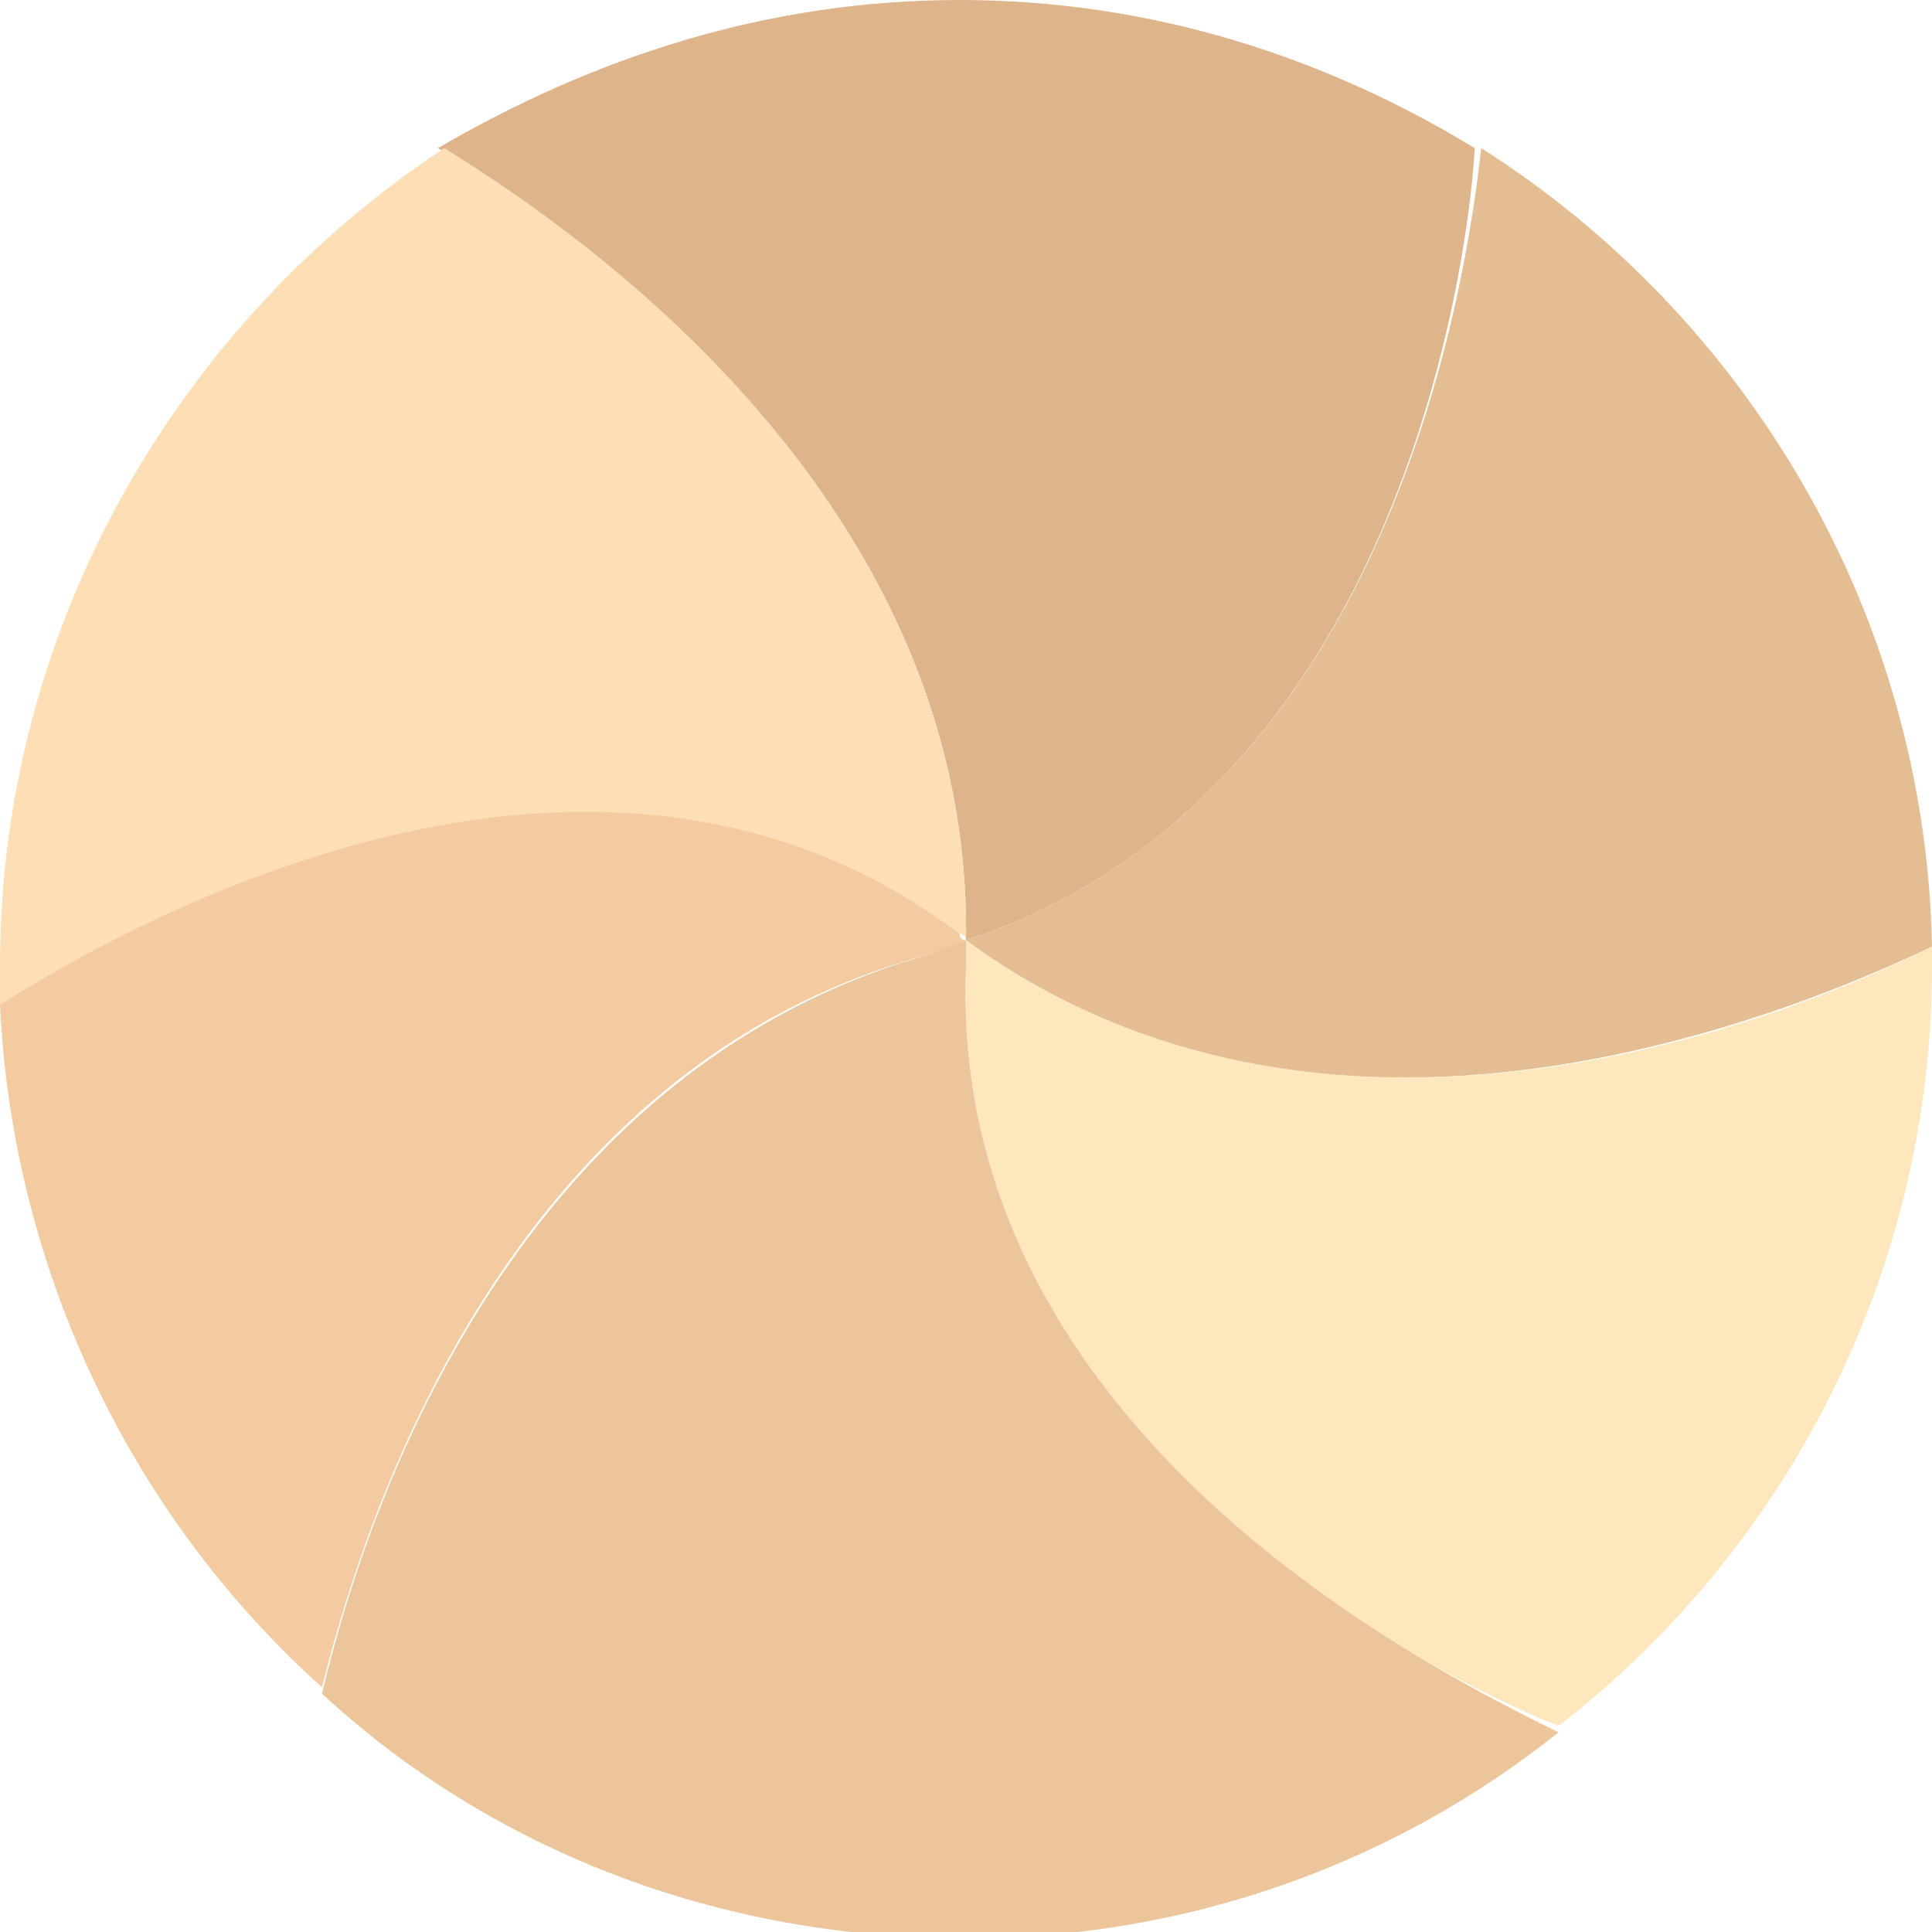
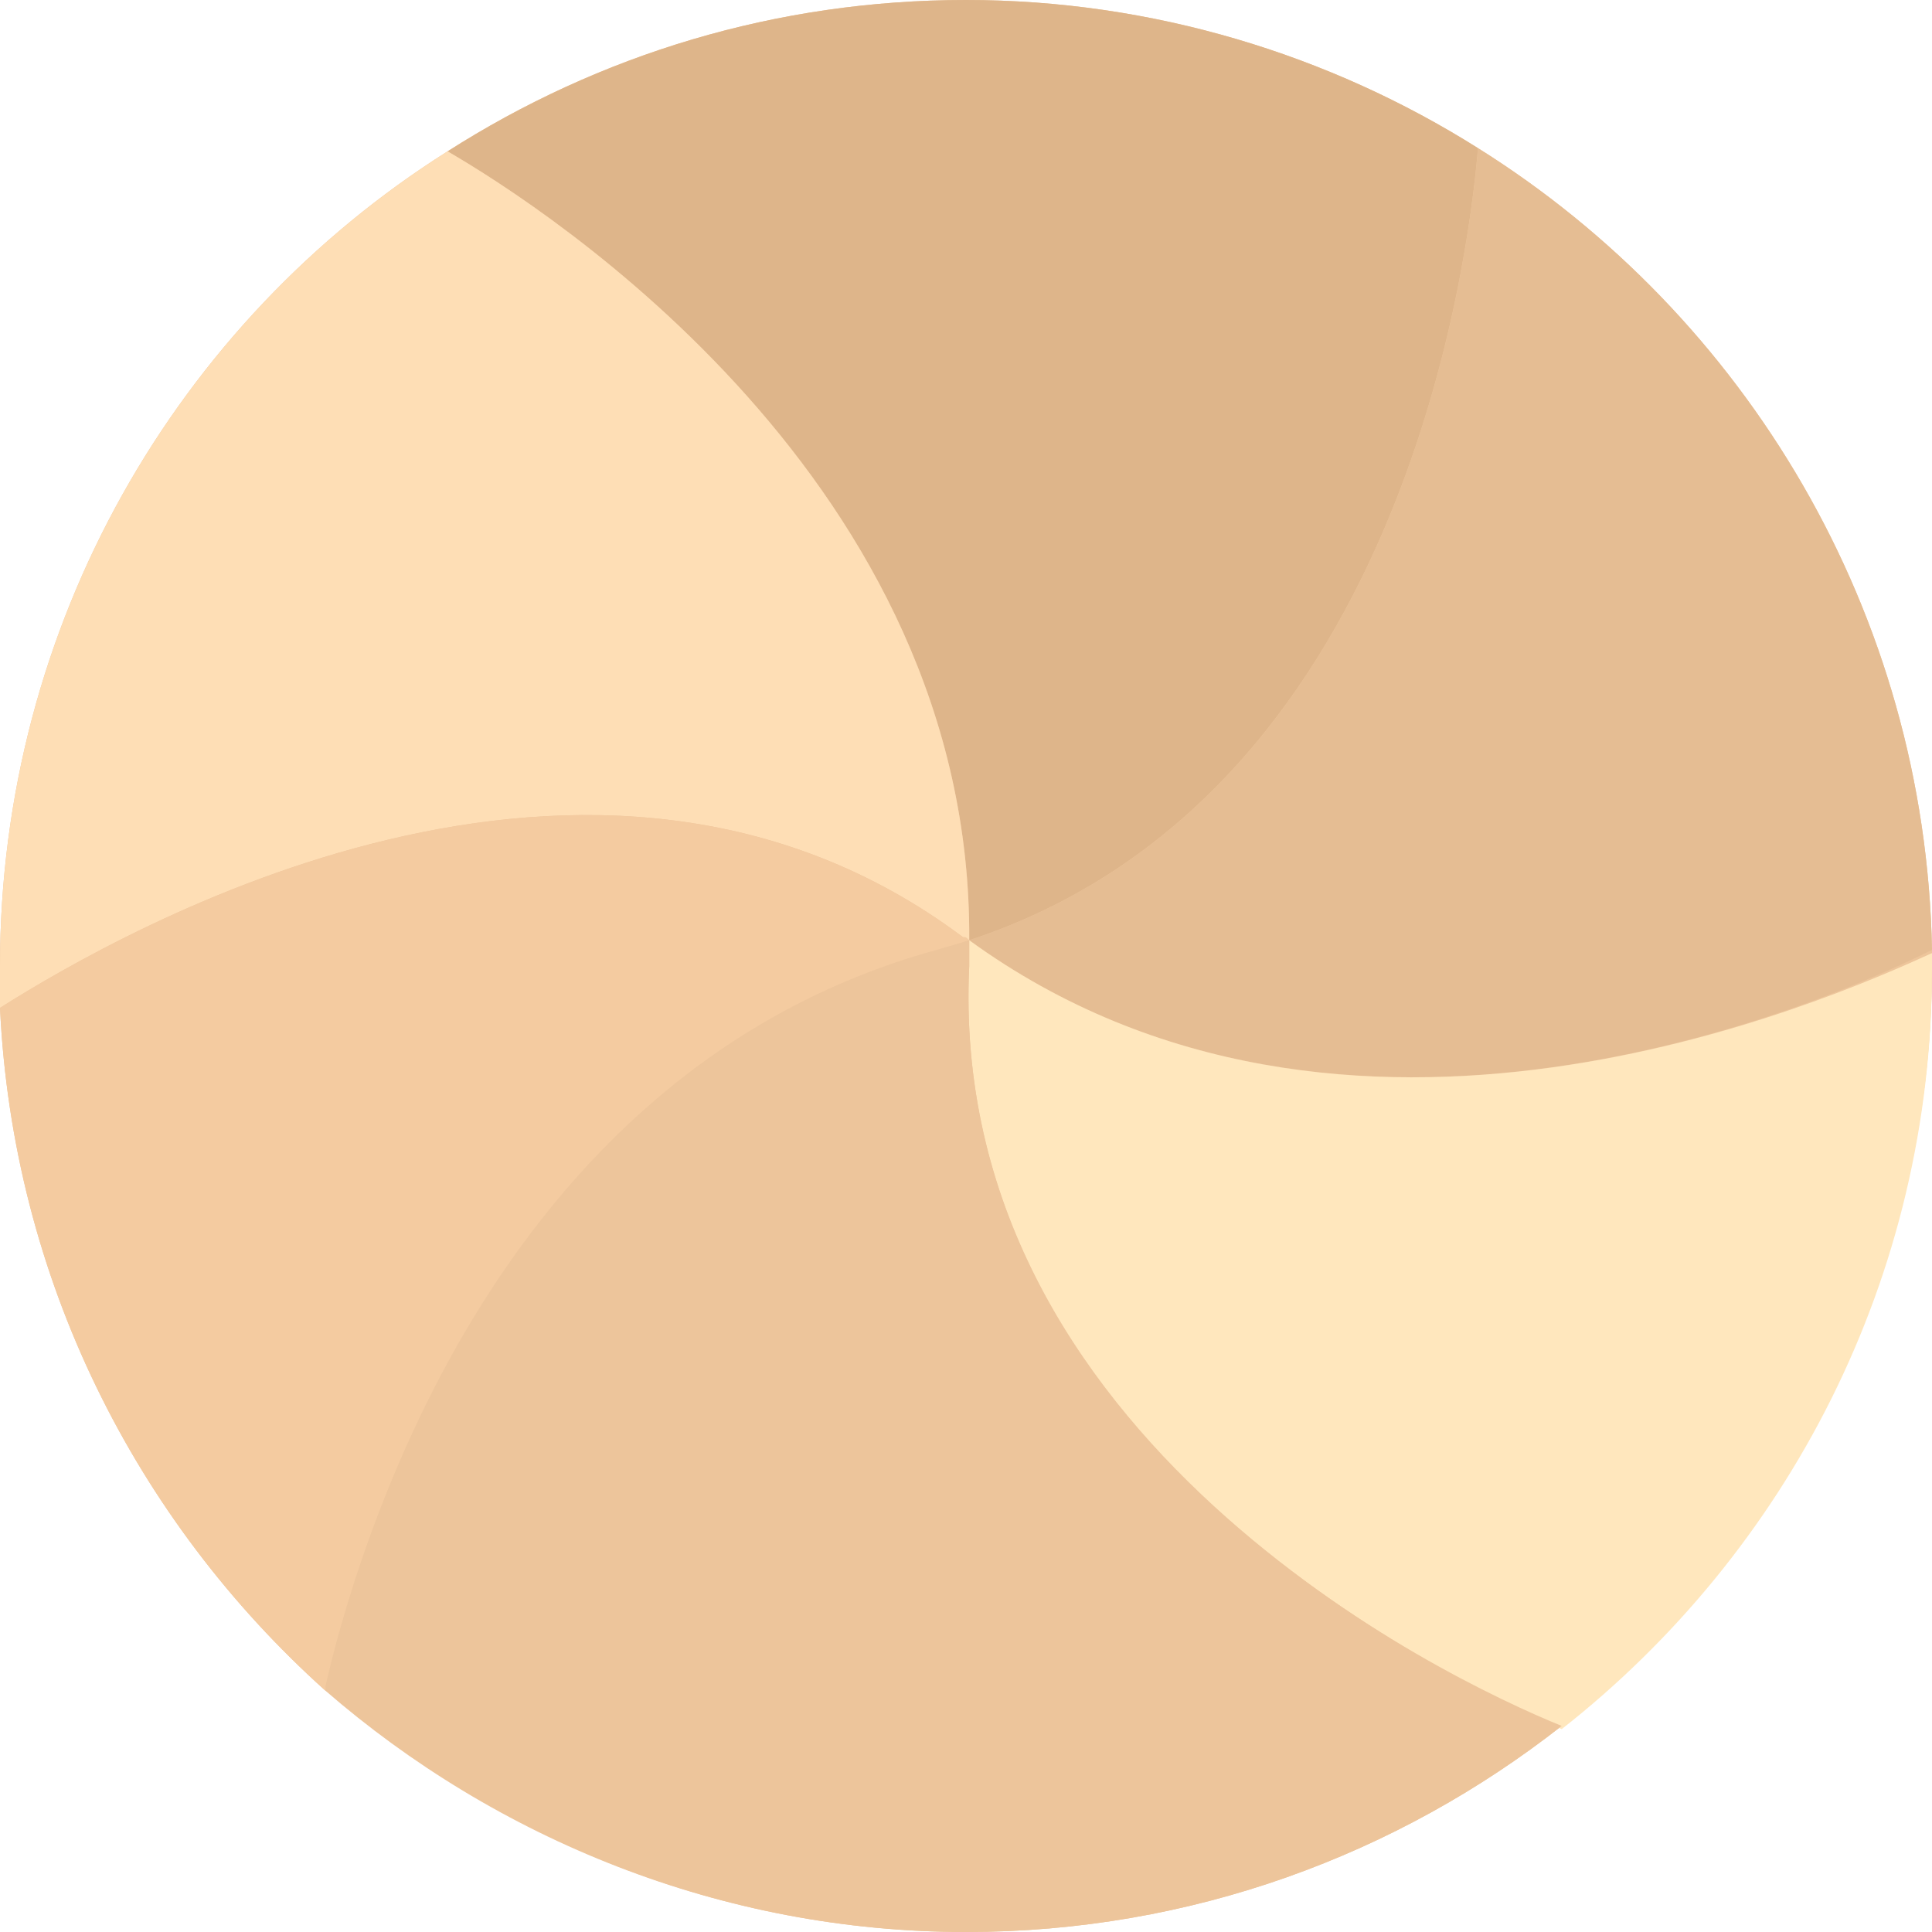
- <svg xmlns="http://www.w3.org/2000/svg" version="1.1" id="Capa_1" x="0px" y="0px" viewBox="0 0 30 30" style="enable-background:new 0 0 30 30;" xml:space="preserve">
+ <svg xmlns="http://www.w3.org/2000/svg" version="1.1" x="0px" y="0px" viewBox="0 0 60 60" style="enable-background:new 0 0 60 60;" xml:space="preserve">
  <style type="text/css">
- 	.st0{fill:#DEB58A;}
- 	.st1{fill:#FEDEB5;}
- 	.st2{fill:#E5BD93;}
- 	.st3{fill:#F4CBA0;}
- 	.st4{fill:#FFE7BD;}
- 	.st5{fill:#EDC59B;}
+ 	.st0{fill:#EDC59B;}
+ 	.st1{fill:#DEB58A;}
+ 	.st2{fill:#FEDEB5;}
+ 	.st3{fill:#E5BD93;}
+ 	.st4{fill:#F4CBA0;}
+ 	.st5{fill:#FFE7BD;}
</style>
-   <g>
-     <path class="st0" d="M15,14.6C15,14.6,15,14.6,15,14.6c6.7-2.2,7.8-10.5,7.9-12.3c-2.3-1.4-5-2.3-8-2.3c-3,0-5.7,0.9-8.1,2.3   C8.5,3.3,15.1,7.5,15,14.6z" />
-     <path class="st1" d="M14.9,14.5c0,0,0.1,0,0.1,0.1C15.1,7.5,8.5,3.3,6.9,2.3C2.8,5,0,9.7,0,15c0,0.2,0,0.4,0,0.6   C1.9,14.4,9.2,10.3,14.9,14.5z" />
-     <path class="st2" d="M15,14.6c5.8,4.3,13.3,0.9,15,0.1c-0.1-5.2-2.9-9.8-7-12.4C22.8,4.1,21.7,12.4,15,14.6z" />
-     <path class="st3" d="M14.5,14.8c0.2,0,0.3-0.1,0.5-0.2c0,0,0,0,0,0c0,0-0.1,0-0.1-0.1c-5.7-4.3-13-0.1-14.9,1.1   c0.2,4.2,2.1,8,5,10.6C5.5,24.2,7.6,16.6,14.5,14.8z" />
-     <path class="st4" d="M15,14.6C15,14.6,15,14.6,15,14.6c0,0.1,0,0.3,0,0.4c-0.3,7.3,7.4,11.1,9.2,11.8c3.5-2.7,5.8-7,5.8-11.8   c0-0.1,0-0.2,0-0.3C28.4,15.5,20.9,18.9,15,14.6z" />
-     <path class="st5" d="M15,15c0-0.1,0-0.3,0-0.4c-0.2,0.1-0.3,0.1-0.5,0.2c-6.9,1.9-9,9.4-9.5,11.5c2.6,2.4,6.1,3.8,10,3.8   c3.5,0,6.7-1.2,9.2-3.2C22.4,26,14.7,22.3,15,15z" />
+   <g id="Capa_2">
+     <path class="st0" d="M60,29.5C59.8,19,54.2,9.8,45.9,4.6C41.3,1.7,35.8,0,30,0c-5.9,0-11.4,1.7-16.1,4.7C5.5,10,0,19.4,0,30   c0,0.4,0,0.9,0,1.3c0.4,8.4,4.2,15.9,10.1,21.2C15.4,57.1,22.4,60,30,60c7,0,13.4-2.4,18.5-6.4c7-5.5,11.5-14,11.5-23.6   C60,29.8,60,29.6,60,29.5z M30.1,29.2C30.1,29.2,30.1,29.2,30.1,29.2C30.1,29.2,30.1,29.2,30.1,29.2C30.1,29.2,30.1,29.2,30.1,29.2   z" />
+   </g>
+   <g id="Capa_1">
+     <g>
+       <path class="st1" d="M30.1,29.2C30.1,29.2,30.1,29.2,30.1,29.2c13.4-4.4,15.5-21,15.8-24.6C41.3,1.7,35.8,0,30,0    c-5.9,0-11.4,1.7-16.1,4.7C17,6.5,30.2,15,30.1,29.2z" />
+       <path class="st2" d="M29.9,29.1c0.1,0.1,0.1,0.1,0.2,0.1C30.2,15,17,6.5,13.9,4.7C5.5,10,0,19.4,0,30c0,0.4,0,0.9,0,1.3    C3.8,28.9,18.4,20.5,29.9,29.1z" />
+       <path class="st3" d="M30.1,29.2c11.7,8.5,26.7,1.9,29.9,0.3C59.8,19,54.2,9.8,45.9,4.6C45.6,8.2,43.5,24.8,30.1,29.2z" />
+       <path class="st4" d="M29.1,29.5c0.3-0.1,0.7-0.2,1-0.3c0,0,0,0,0,0c-0.1-0.1-0.1-0.1-0.2-0.1C18.4,20.5,3.8,28.9,0,31.3    c0.4,8.4,4.2,15.9,10.1,21.2C11,48.4,15.2,33.3,29.1,29.5z" />
+       <path class="st5" d="M30.1,29.2C30.1,29.2,30.1,29.2,30.1,29.2c0,0.3,0,0.5,0,0.8c-0.7,14.7,14.8,22.1,18.4,23.7    c7-5.5,11.5-14,11.5-23.6c0-0.2,0-0.4,0-0.5C56.7,31.1,41.8,37.7,30.1,29.2z" />
+       <path class="st0" d="M30.1,30c0-0.3,0-0.5,0-0.8c-0.3,0.1-0.6,0.2-1,0.3c-13.8,3.8-18.1,18.9-19,22.9C15.4,57.1,22.4,60,30,60    c7,0,13.4-2.4,18.5-6.4C44.8,52.1,29.4,44.7,30.1,30z" />
+     </g>
  </g>
</svg>
